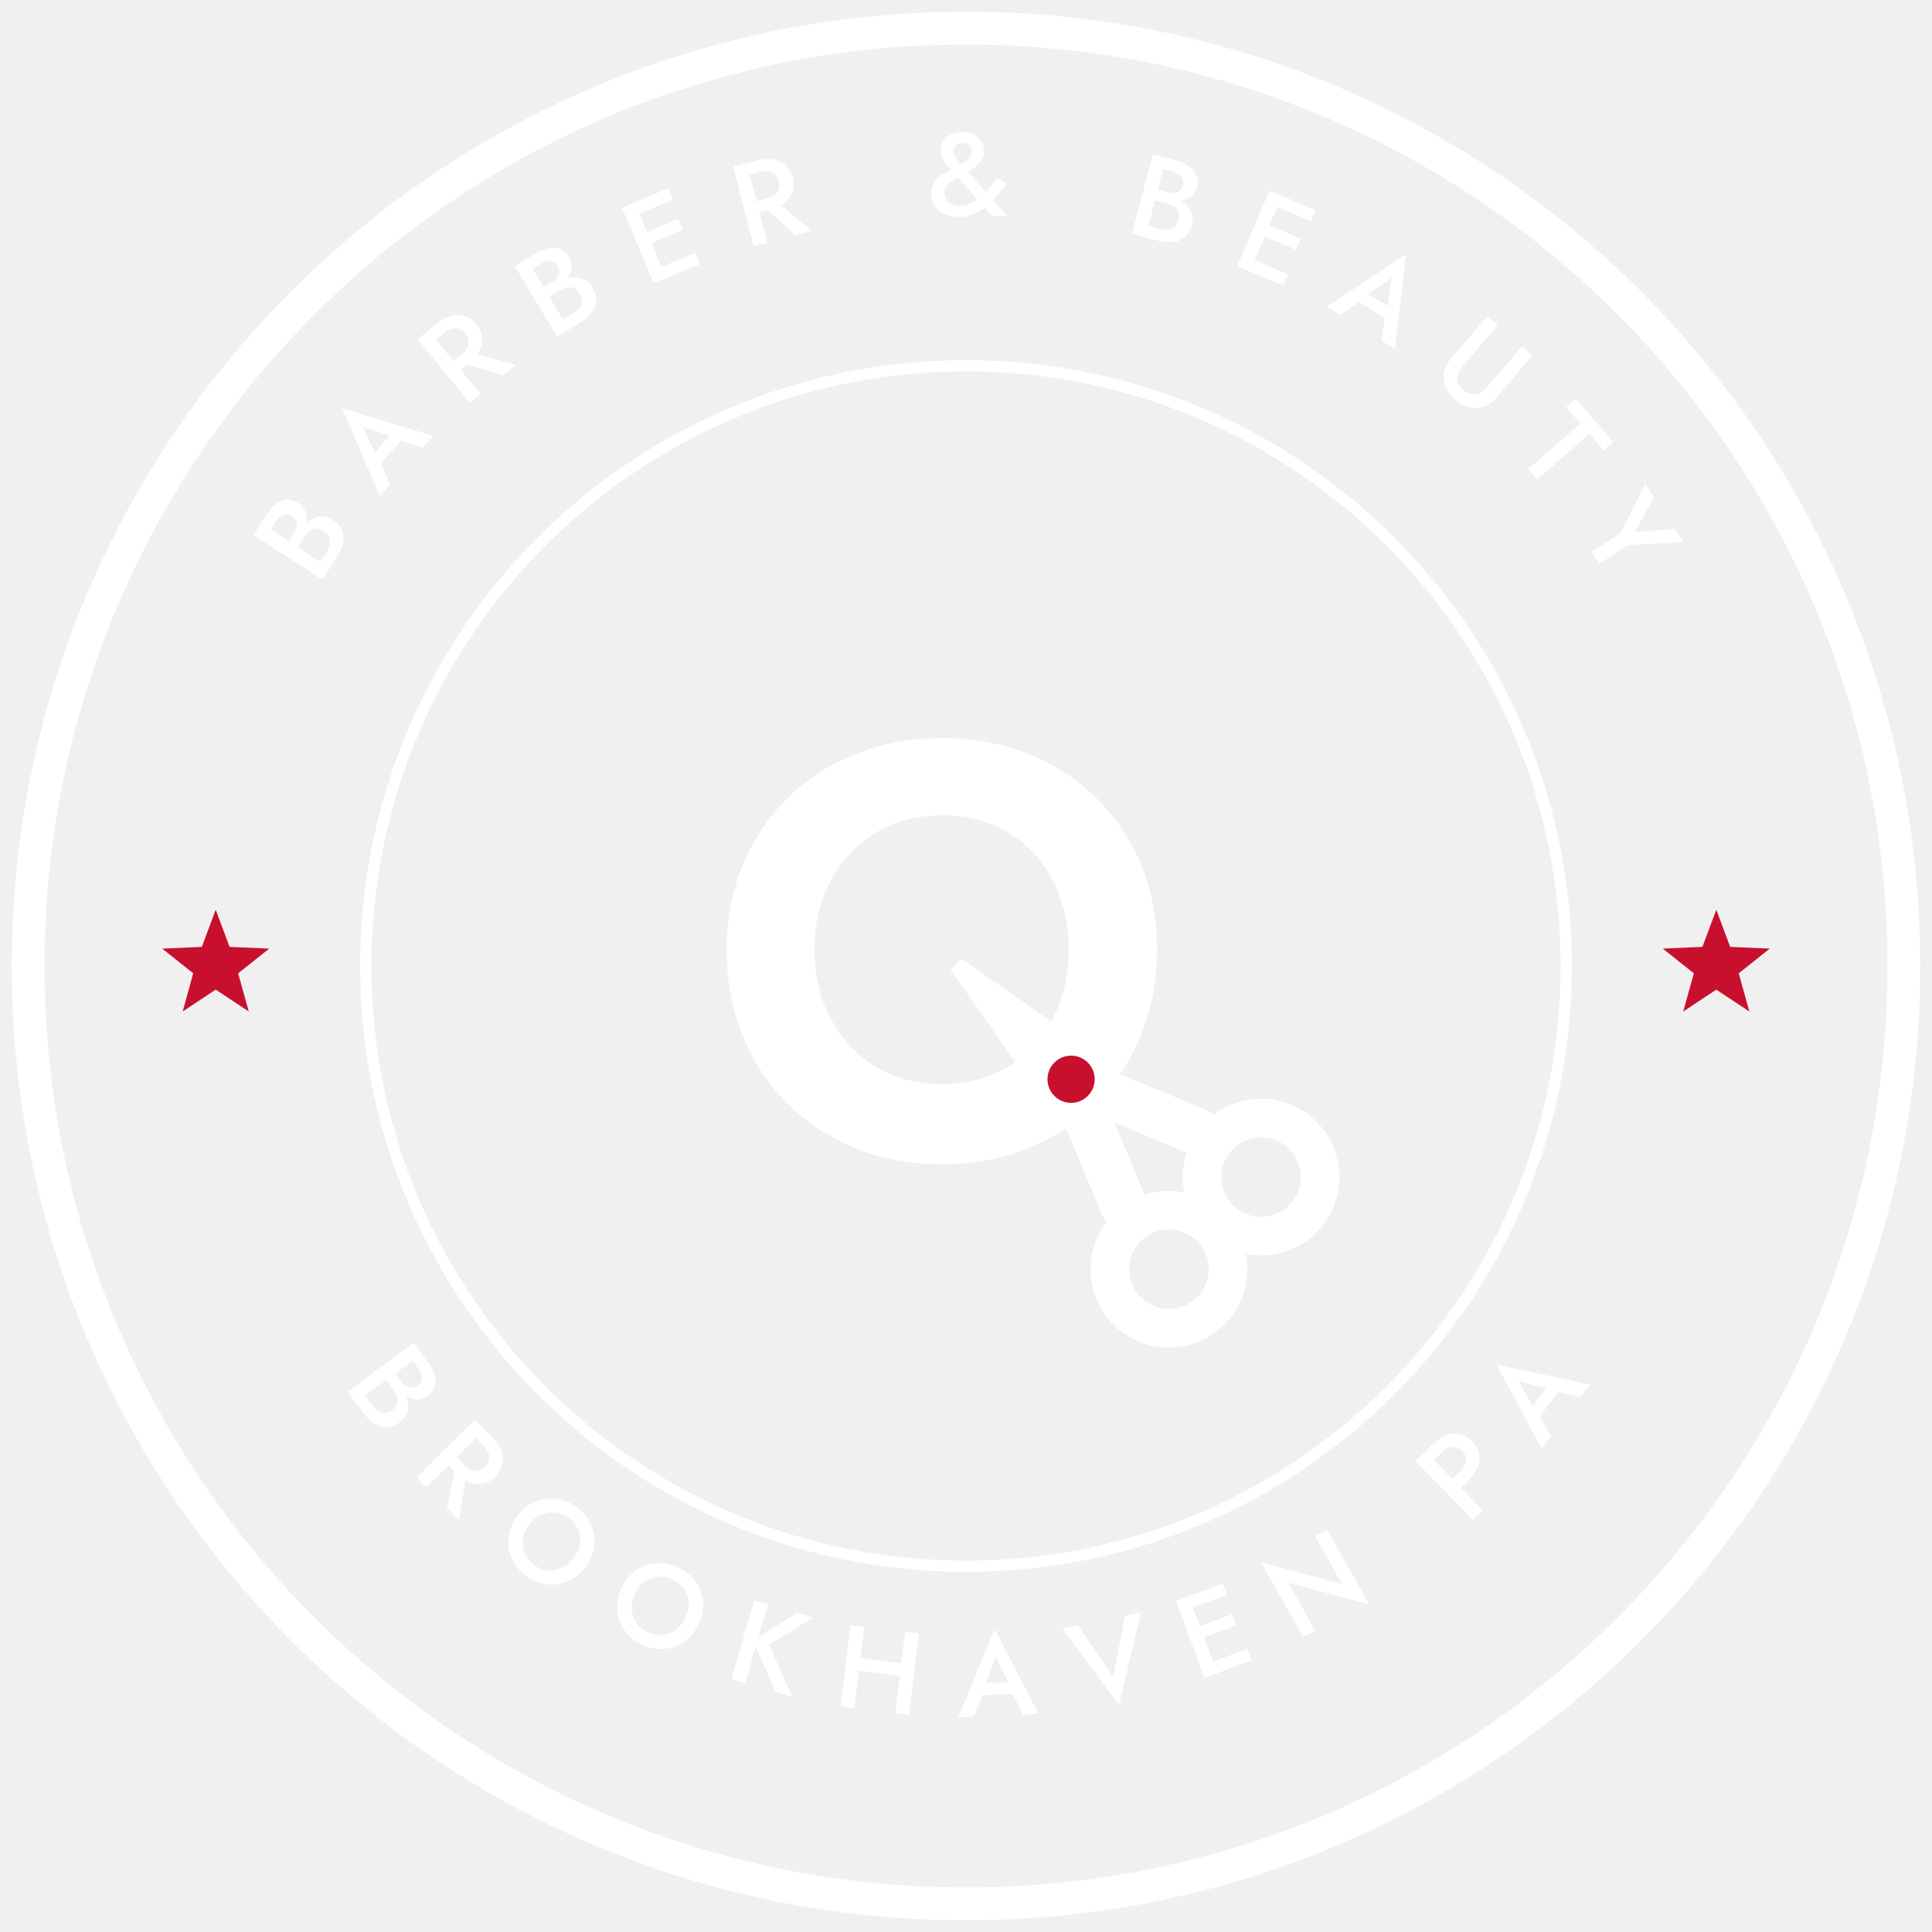
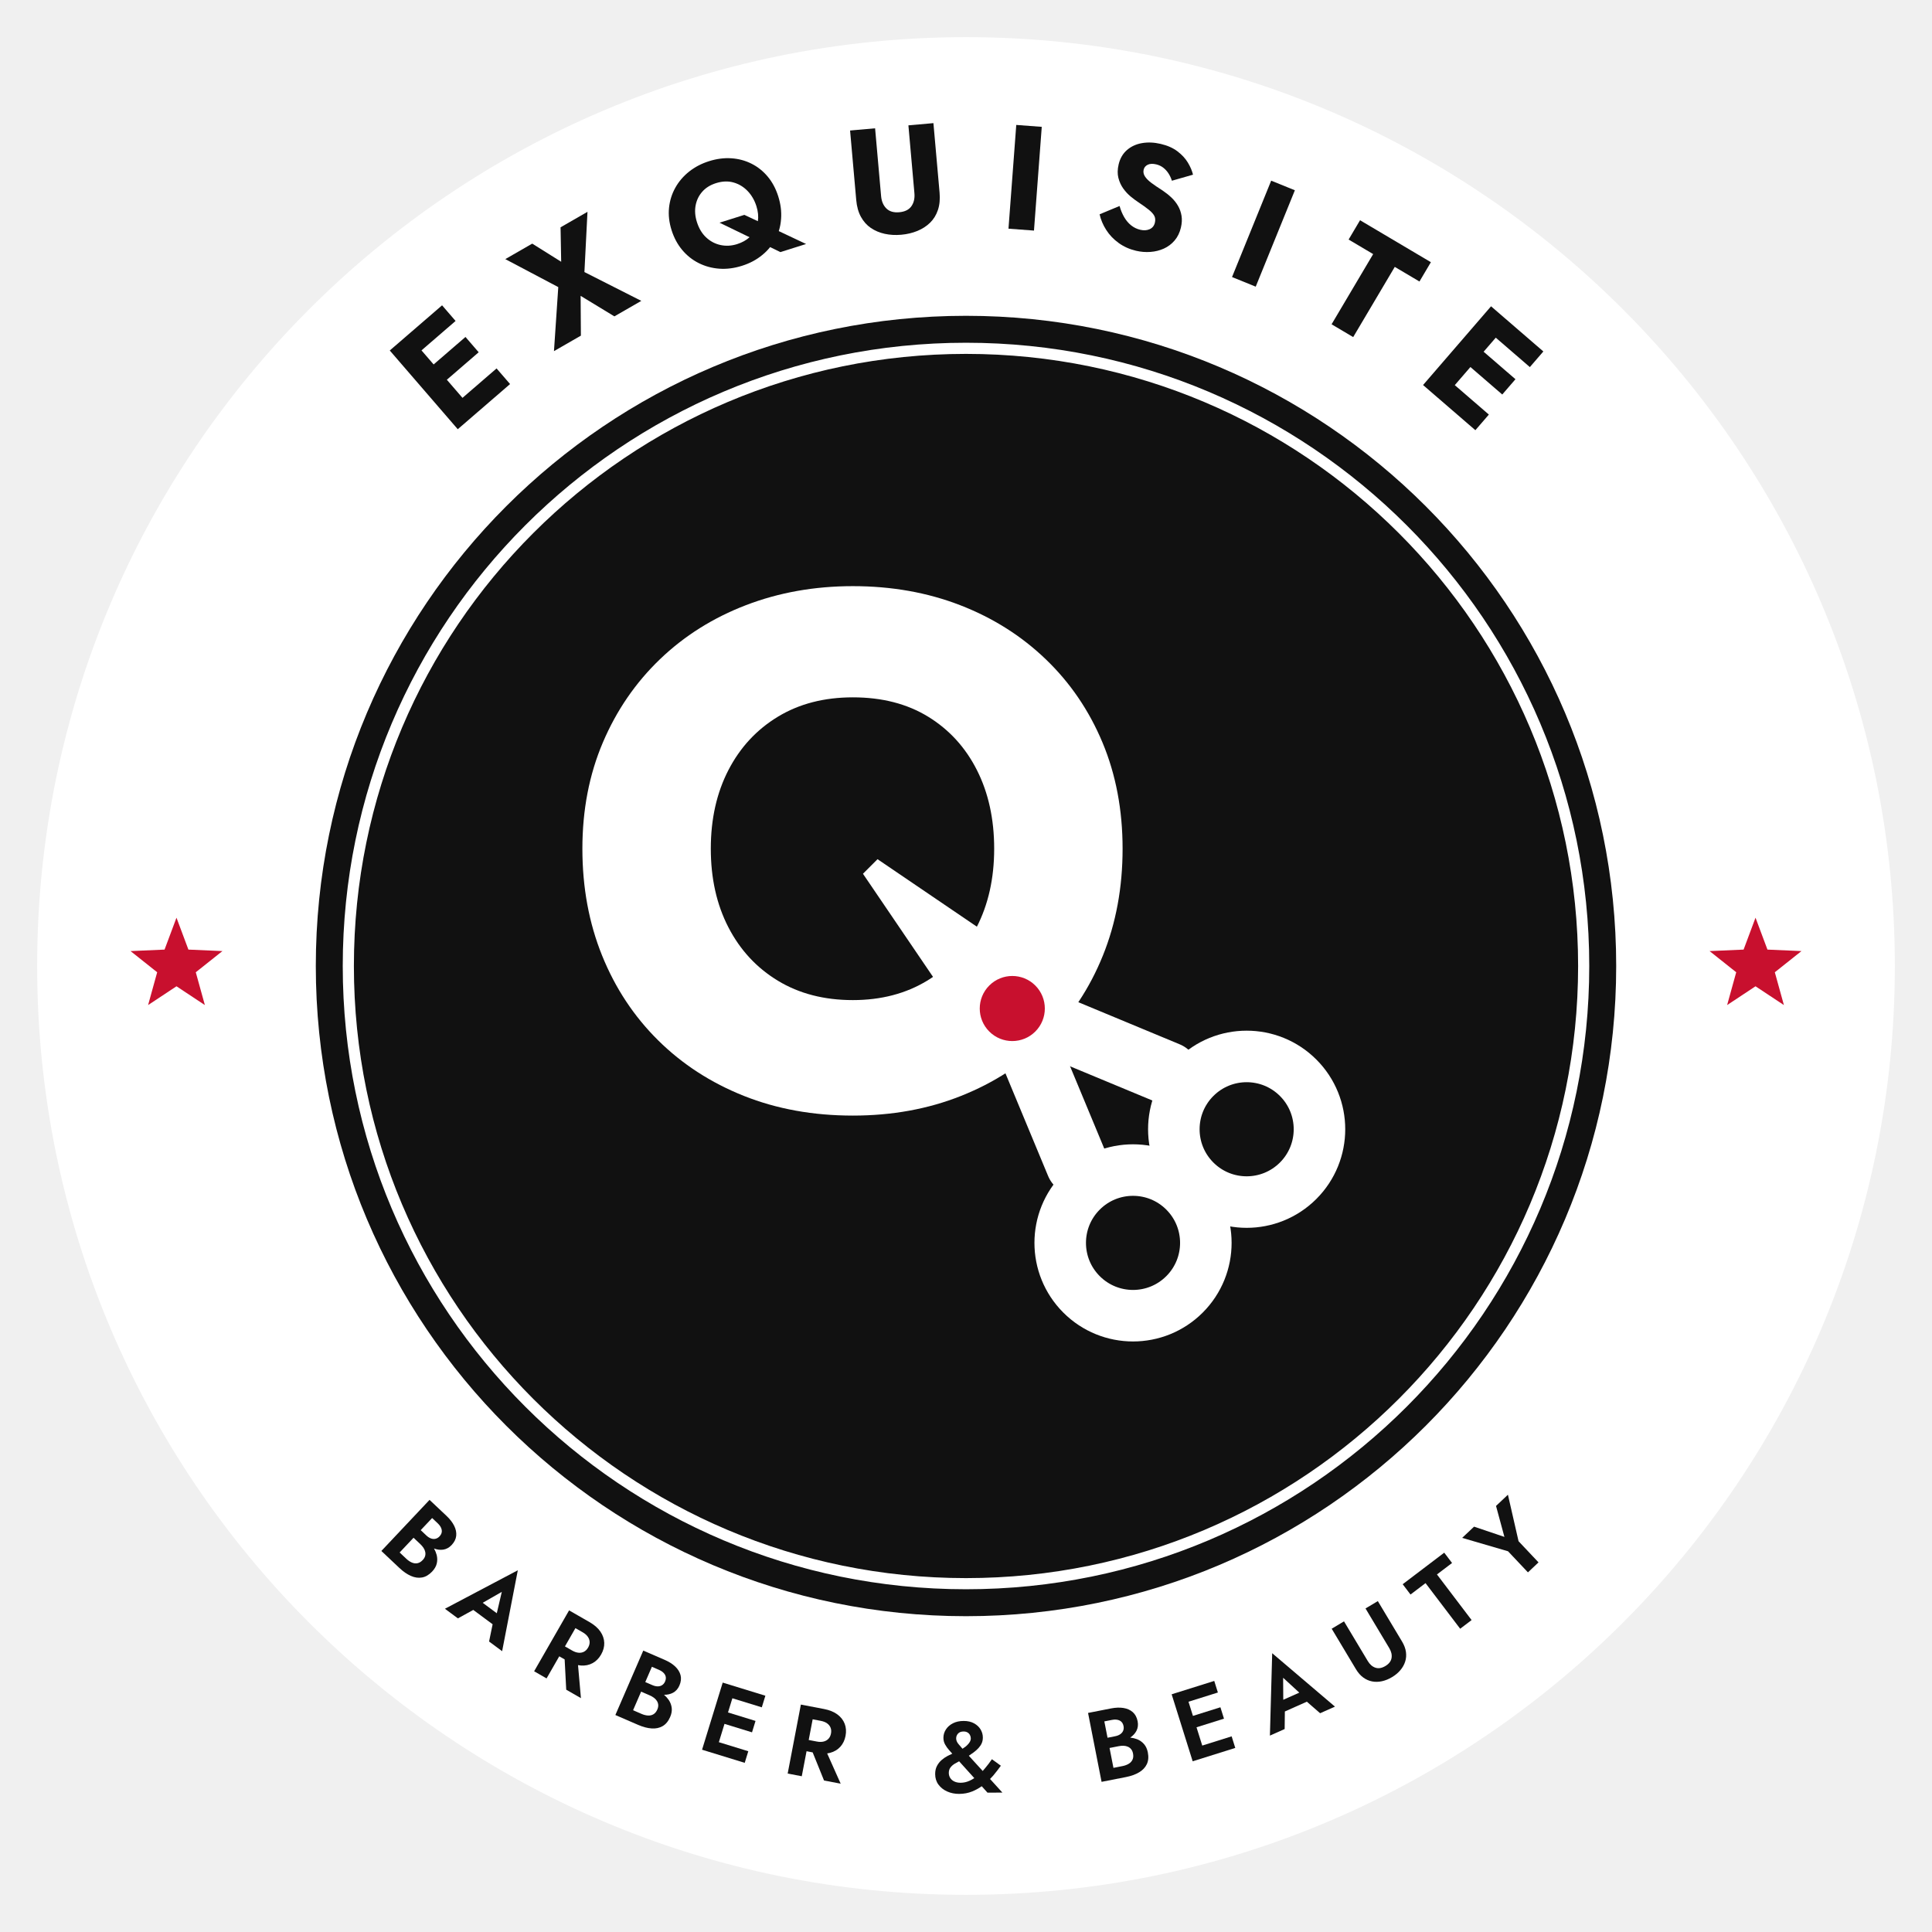
- <svg xmlns="http://www.w3.org/2000/svg" viewBox="-206.0 -206.0 412.0 412.0">
-   <circle r="200" fill="none" stroke="#FFFFFF" stroke-width="7" />
-   <circle r="128.0" fill="none" stroke="#FFFFFF" stroke-width="2.4" />
-   <path transform="translate(-134.24,-87.07) rotate(-57.03) scale(0.025,-0.025)" fill="#FFFFFF" d="M104.5 380Q104.5 380 105.5 380Q155.5 399 184.0 435.5Q212.5 472 212.5 524Q212.5 584 184.0 623.0Q155.5 662 105.5 681.0Q55.5 700 -11.5 700H-222.5V0H0.5Q75.5 0 132.0 21.5Q188.5 43 220.5 88.0Q252.5 133 252.5 202Q252.5 252 232.5 288.0Q212.5 324 177.5 347Q145.5 368 104.5 380ZM-104.5 327H-6.5Q23.5 327 48.5 320.5Q73.5 314 92.5 299.5Q111.5 285 121.5 264.0Q131.5 243 131.5 214Q131.5 175 113.5 149.5Q95.5 124 64.5 111.0Q33.5 98 -6.5 98H-104.5ZM-104.5 419V603H-19.5Q30.5 603 61.0 579.0Q91.5 555 91.5 511Q91.5 482 77.5 461.5Q63.5 441 38.5 430.0Q13.5 419 -19.5 419Z" />
-   <path transform="translate(-119.29,-106.63) rotate(-48.21) scale(0.025,-0.025)" fill="#FFFFFF" d="M129.0 180 209.0 0H343.0L0.0 739L-342.0 0H-209.0L-129.0 180ZM0.0 502 96.0 280H-95.0Z" />
-   <path transform="translate(-101.59,-123.61) rotate(-39.41) scale(0.025,-0.025)" fill="#FFFFFF" d="M-219.5 700V0H-101.5V265H-28.5L147.5 0H290.5L92.5 278Q112.5 284 129.5 292Q185.5 319 217.0 368.0Q248.5 417 248.5 483.0Q248.5 549 217.0 597.5Q185.5 646 129.5 673.0Q73.5 700 -3.5 700ZM-101.5 363V598H-8.5Q32.5 598 62.5 584.0Q92.5 570 109.5 544.0Q126.5 518 126.5 480Q126.5 443 109.5 416.5Q92.5 390 62.5 376.5Q32.5 363 -8.5 363Z" />
-   <path transform="translate(-82.44,-137.12) rotate(-31.02) scale(0.025,-0.025)" fill="#FFFFFF" d="M104.5 380Q104.5 380 105.5 380Q155.5 399 184.0 435.5Q212.5 472 212.5 524Q212.5 584 184.0 623.0Q155.5 662 105.5 681.0Q55.5 700 -11.5 700H-222.5V0H0.5Q75.5 0 132.0 21.5Q188.5 43 220.5 88.0Q252.5 133 252.5 202Q252.5 252 232.5 288.0Q212.5 324 177.5 347Q145.5 368 104.5 380ZM-104.5 327H-6.5Q23.5 327 48.5 320.5Q73.5 314 92.5 299.5Q111.5 285 121.5 264.0Q131.5 243 131.5 214Q131.5 175 113.5 149.5Q95.5 124 64.5 111.0Q33.5 98 -6.5 98H-104.5ZM-104.5 419V603H-19.5Q30.5 603 61.0 579.0Q91.5 555 91.5 511Q91.5 482 77.5 461.5Q63.5 441 38.5 430.0Q13.5 419 -19.5 419Z" />
-   <path transform="translate(-61.81,-147.58) rotate(-22.73) scale(0.025,-0.025)" fill="#FFFFFF" d="M-207.5 700V0H218.5V104H-91.5V324H198.5V426H-91.5V596H218.5V700Z" />
-   <path transform="translate(-39.96,-154.93) rotate(-14.46) scale(0.025,-0.025)" fill="#FFFFFF" d="M-219.5 700V0H-101.5V265H-28.5L147.5 0H290.5L92.5 278Q112.5 284 129.5 292Q185.5 319 217.0 368.0Q248.5 417 248.5 483.0Q248.5 549 217.0 597.5Q185.5 646 129.5 673.0Q73.5 700 -3.5 700ZM-101.5 363V598H-8.5Q32.5 598 62.5 584.0Q92.5 570 109.5 544.0Q126.5 518 126.5 480Q126.5 443 109.5 416.5Q92.5 390 62.5 376.5Q32.5 363 -8.5 363Z" />
-   <path transform="translate(-20.64,-158.66) rotate(-7.41) scale(0.025,-0.025)" fill="#FFFFFF" d="" />
-   <path transform="translate(0.37,-160.00) rotate(0.13) scale(0.025,-0.025)" fill="#FFFFFF" d="M-141.0 392Q-167.0 380 -194.0 365Q-226.0 347 -252.5 322.5Q-279.0 298 -296.0 264.0Q-313.0 230 -313.0 185Q-313.0 125 -280.0 80.5Q-247.0 36 -194.0 12.5Q-141.0 -11 -80.0 -11Q-11.0 -11 48.0 14Q100.0 36 145.0 70L207.0 0H334.0L215.0 133Q233.0 151 250.0 171Q292.0 221 329.0 272L251.0 326Q218.0 278 181.0 235Q167.0 218 153.0 203L2.0 373Q27.0 389 48.0 405Q77.0 427 97.0 450.0Q117.0 473 127.5 498.0Q138.0 523 138.0 552Q138.0 594 117.0 630.5Q96.0 667 55.5 690.5Q15.0 714 -43.0 714Q-100.0 714 -142.5 692.5Q-185.0 671 -208.5 634.0Q-232.0 597 -232.0 551Q-232.0 514 -214.5 483.0Q-197.0 452 -173.0 427Q-156.0 408 -141.0 392ZM-82.0 325 82.0 141Q52.0 119 20.0 104Q-23.0 84 -69.0 84Q-107.0 84 -136.0 98.0Q-165.0 112 -181.5 136.5Q-198.0 161 -198.0 193Q-198.0 228 -180.5 252.5Q-163.0 277 -135.0 295Q-110.0 311 -82.0 325ZM-54.0 436Q-77.0 462 -96.0 485Q-123.0 515 -123.0 547Q-123.0 580 -102.5 601.5Q-82.0 623 -44.0 623Q-19.0 623 -1.5 612.5Q16.0 602 25.5 585.0Q35.0 568 35.0 546Q35.0 515 4.0 482Q-19.0 458 -54.0 436Z" />
-   <path transform="translate(21.39,-158.56) rotate(7.68) scale(0.025,-0.025)" fill="#FFFFFF" d="" />
-   <path transform="translate(40.76,-154.72) rotate(14.76) scale(0.025,-0.025)" fill="#FFFFFF" d="M104.5 380Q104.5 380 105.5 380Q155.5 399 184.0 435.5Q212.5 472 212.5 524Q212.5 584 184.0 623.0Q155.5 662 105.5 681.0Q55.5 700 -11.5 700H-222.5V0H0.5Q75.5 0 132.0 21.5Q188.5 43 220.5 88.0Q252.5 133 252.5 202Q252.5 252 232.5 288.0Q212.5 324 177.5 347Q145.5 368 104.5 380ZM-104.5 327H-6.5Q23.5 327 48.5 320.5Q73.5 314 92.5 299.5Q111.5 285 121.5 264.0Q131.5 243 131.5 214Q131.5 175 113.5 149.5Q95.5 124 64.5 111.0Q33.5 98 -6.5 98H-104.5ZM-104.5 419V603H-19.5Q30.5 603 61.0 579.0Q91.5 555 91.5 511Q91.5 482 77.5 461.5Q63.5 441 38.5 430.0Q13.5 419 -19.5 419Z" />
-   <path transform="translate(62.64,-147.23) rotate(23.05) scale(0.025,-0.025)" fill="#FFFFFF" d="M-207.5 700V0H218.5V104H-91.5V324H198.5V426H-91.5V596H218.5V700Z" />
-   <path transform="translate(84.16,-136.08) rotate(31.74) scale(0.025,-0.025)" fill="#FFFFFF" d="M129.0 180 209.0 0H343.0L0.0 739L-342.0 0H-209.0L-129.0 180ZM0.0 502 96.0 280H-95.0Z" />
-   <path transform="translate(104.56,-121.11) rotate(40.81) scale(0.025,-0.025)" fill="#FFFFFF" d="M-255.0 700V230Q-255.0 172 -236.5 126.5Q-218.0 81 -184.0 49.0Q-150.0 17 -103.0 0.0Q-56.0 -17 0.0 -17Q56.0 -17 103.0 0.0Q150.0 17 184.5 49.0Q219.0 81 237.5 126.5Q256.0 172 256.0 230V700H137.0V235Q137.0 171 102.5 131.0Q68.0 91 0.0 91Q-67.0 91 -102.0 131.0Q-137.0 171 -137.0 235V700Z" />
-   <path transform="translate(120.83,-104.88) rotate(49.04) scale(0.025,-0.025)" fill="#FFFFFF" d="M-244.0 591H-59.0V0H59.0V591H244.0V700H-244.0Z" />
-   <path transform="translate(134.24,-87.07) rotate(57.03) scale(0.025,-0.025)" fill="#FFFFFF" d="M162.5 700 -0.5 401 -162.5 700H-297.5L-59.5 294V0H60.5V295L297.5 700Z" />
-   <path transform="translate(-128.57,95.23) rotate(53.47) scale(0.025,-0.025)" fill="#FFFFFF" d="M104.5 380Q104.5 380 105.5 380Q155.5 399 184.0 435.5Q212.5 472 212.5 524Q212.5 584 184.0 623.0Q155.5 662 105.5 681.0Q55.5 700 -11.5 700H-222.5V0H0.5Q75.5 0 132.0 21.5Q188.5 43 220.5 88.0Q252.5 133 252.5 202Q252.5 252 232.5 288.0Q212.5 324 177.5 347Q145.5 368 104.5 380ZM-104.5 327H-6.5Q23.5 327 48.5 320.5Q73.5 314 92.5 299.5Q111.5 285 121.5 264.0Q131.5 243 131.5 214Q131.5 175 113.5 149.5Q95.5 124 64.5 111.0Q33.5 98 -6.5 98H-104.5ZM-104.5 419V603H-19.5Q30.5 603 61.0 579.0Q91.5 555 91.5 511Q91.5 482 77.5 461.5Q63.5 441 38.5 430.0Q13.5 419 -19.5 419Z" />
-   <path transform="translate(-113.29,112.99) rotate(45.08) scale(0.025,-0.025)" fill="#FFFFFF" d="M-219.5 700V0H-101.5V265H-28.5L147.5 0H290.5L92.5 278Q112.5 284 129.5 292Q185.5 319 217.0 368.0Q248.5 417 248.5 483.0Q248.5 549 217.0 597.5Q185.5 646 129.5 673.0Q73.5 700 -3.5 700ZM-101.5 363V598H-8.5Q32.5 598 62.5 584.0Q92.5 570 109.5 544.0Q126.5 518 126.5 480Q126.5 443 109.5 416.5Q92.5 390 62.5 376.5Q32.5 363 -8.5 363Z" />
-   <path transform="translate(-93.53,129.81) rotate(35.77) scale(0.025,-0.025)" fill="#FFFFFF" d="M-238.5 350Q-238.5 422 -207.5 478.5Q-176.5 535 -123.0 567.0Q-69.5 599 -0.5 599Q70.5 599 124.0 567.0Q177.5 535 207.5 478.5Q237.5 422 237.5 350Q237.5 278 207.0 222.0Q176.5 166 123.0 133.5Q69.5 101 -0.5 101Q-69.5 101 -123.0 133.5Q-176.5 166 -207.5 222.0Q-238.5 278 -238.5 350ZM-363.5 350Q-363.5 272 -336.5 205.0Q-309.5 138 -260.5 89.0Q-211.5 40 -145.0 12.5Q-78.5 -15 -0.5 -15Q79.5 -15 145.5 12.5Q211.5 40 260.5 89.0Q309.5 138 336.5 205.0Q363.5 272 363.5 350Q363.5 429 336.5 495.0Q309.5 561 260.0 609.5Q210.5 658 144.5 685.5Q78.5 713 -0.5 713Q-77.5 713 -144.0 685.5Q-210.5 658 -260.0 609.5Q-309.5 561 -336.5 495.0Q-363.5 429 -363.5 350Z" />
-   <path transform="translate(-68.99,144.36) rotate(25.54) scale(0.025,-0.025)" fill="#FFFFFF" d="M-238.5 350Q-238.5 422 -207.5 478.5Q-176.5 535 -123.0 567.0Q-69.5 599 -0.5 599Q70.5 599 124.0 567.0Q177.5 535 207.5 478.5Q237.5 422 237.5 350Q237.5 278 207.0 222.0Q176.5 166 123.0 133.5Q69.5 101 -0.5 101Q-69.5 101 -123.0 133.5Q-176.5 166 -207.5 222.0Q-238.5 278 -238.5 350ZM-363.5 350Q-363.5 272 -336.5 205.0Q-309.5 138 -260.5 89.0Q-211.5 40 -145.0 12.5Q-78.5 -15 -0.5 -15Q79.5 -15 145.5 12.5Q211.5 40 260.5 89.0Q309.5 138 336.5 205.0Q363.5 272 363.5 350Q363.5 429 336.5 495.0Q309.5 561 260.0 609.5Q210.5 658 144.5 685.5Q78.5 713 -0.5 713Q-77.5 713 -144.0 685.5Q-210.5 658 -260.0 609.5Q-309.5 561 -336.5 495.0Q-363.5 429 -363.5 350Z" />
-   <path transform="translate(-44.46,153.70) rotate(16.13) scale(0.025,-0.025)" fill="#FFFFFF" d="M-231.5 700V0H-110.5V327L161.5 0H307.5L-3.5 372L292.5 700H149.5L-110.5 408V700Z" />
-   <path transform="translate(-19.46,158.81) rotate(6.99) scale(0.025,-0.025)" fill="#FFFFFF" d="M176.0 700V430H-176.0V700H-294.0V0H-176.0V321H176.0V0H294.0V700Z" />
-   <path transform="translate(6.91,159.85) rotate(-2.48) scale(0.025,-0.025)" fill="#FFFFFF" d="M129.0 180 209.0 0H343.0L0.0 739L-342.0 0H-209.0L-129.0 180ZM0.0 502 96.0 280H-95.0Z" />
-   <path transform="translate(32.44,156.68) rotate(-11.70) scale(0.025,-0.025)" fill="#FFFFFF" d="M0.0 208 -206.0 700H-342.0L0.0 -39L343.0 700H206.0Z" />
-   <path transform="translate(55.73,149.98) rotate(-20.38) scale(0.025,-0.025)" fill="#FFFFFF" d="M-207.5 700V0H218.5V104H-91.5V324H198.5V426H-91.5V596H218.5V700Z" />
-   <path transform="translate(78.76,139.27) rotate(-29.49) scale(0.025,-0.025)" fill="#FFFFFF" d="M197.5 700V230L-313.5 735V0H-197.5V470L313.5 -35V700Z" />
-   <path transform="translate(97.14,127.14) rotate(-37.38) scale(0.025,-0.025)" fill="#FFFFFF" d="" />
-   <path transform="translate(111.86,114.40) rotate(-44.35) scale(0.025,-0.025)" fill="#FFFFFF" d="M-211.0 700V0H-93.0V265H0.0Q77.0 265 133.0 291.5Q189.0 318 220.5 367.0Q252.0 416 252.0 483.0Q252.0 550 220.5 598.5Q189.0 647 133.0 673.5Q77.0 700 0.0 700ZM-93.0 369V596H0.0Q61.0 596 98.0 567.5Q135.0 539 135.0 483.0Q135.0 427 98.0 398.0Q61.0 369 0.0 369Z" />
-   <path transform="translate(127.91,96.12) rotate(-53.07) scale(0.025,-0.025)" fill="#FFFFFF" d="M129.0 180 209.0 0H343.0L0.0 739L-342.0 0H-209.0L-129.0 180ZM0.0 502 96.0 280H-95.0Z" />
-   <polygon points="-160.00,-12.00 -157.04,-4.08 -148.59,-3.71 -155.21,1.56 -152.95,9.71 -160.00,5.04 -167.05,9.71 -164.79,1.56 -171.41,-3.71 -162.96,-4.08" fill="#C8102E" />
-   <polygon points="160.00,-12.00 162.96,-4.08 171.41,-3.71 164.79,1.56 167.05,9.71 160.00,5.04 152.95,9.71 155.21,1.56 148.59,-3.71 157.04,-4.08" fill="#C8102E" />
-   <g transform="translate(-55.49,39.93) scale(1)">
-     <path transform="translate(0.00,0.00) scale(0.124,-0.124)" fill="#FFFFFF" d="M187.0 350Q187.0 417 215.0 469.0Q243.0 521 292.0 551.0Q341.0 581 406.0 581Q472.0 581 521.0 551.0Q570.0 521 597.0 469.0Q624.0 417 624.0 350Q624.0 283 596.5 231.0Q569.0 179 520.0 149.0Q471.0 119 406.0 119Q341.0 119 292.0 149.0Q243.0 179 215.0 231.0Q187.0 283 187.0 350ZM36.0 350Q36.0 271 63.0 203.5Q90.0 136 140.0 86.0Q190.0 36 257.5 8.5Q325.0 -19 406.0 -19Q487.0 -19 554.5 8.5Q622.0 36 671.5 86.0Q721.0 136 748.5 203.5Q776.0 271 776.0 350Q776.0 430 748.5 496.5Q721.0 563 670.5 612.0Q620.0 661 553.0 687.5Q486.0 714 406.0 714Q327.0 714 259.5 687.5Q192.0 661 142.0 612.0Q92.0 563 64.0 496.5Q36.0 430 36.0 350Z" />
-     <g transform="translate(77.90,-15.78) scale(1)">
+ <svg xmlns="http://www.w3.org/2000/svg" viewBox="-520.0 -520.0 1040.0 1040.0">
+   <circle r="500" fill="#FFFFFF" />
+   <circle r="350.0" fill="#111111" />
+   <circle r="332.5" fill="none" stroke="#FFFFFF" stroke-width="6.0" />
+   <path transform="translate(-259.81,-300.84) rotate(-40.81) scale(0.08,-0.08)" fill="#111111" d="M-227.5 700V0H237.5V139H-65.5V300H217.5V436H-65.5V561H237.5V700Z" />
+   <path transform="translate(-198.29,-344.51) rotate(-29.92) scale(0.08,-0.08)" fill="#111111" d="M115.0 700 3.0 497 -105.0 700H-314.0L-99.0 359L-339.0 0H-130.0L2.0 233L130.0 0H339.0L104.0 359L324.0 700Z" />
+   <path transform="translate(-119.75,-379.03) rotate(-17.53) scale(0.08,-0.08)" fill="#111111" d="M-397.5 350Q-397.5 269 -369.5 201.0Q-341.5 133 -290.0 83.0Q-238.5 33 -169.5 5.5Q-100.5 -22 -17.5 -22Q64.5 -22 133.5 6Q169.5 20 200.5 41L256.5 -12H437.5L288.5 126Q312.5 160 328.5 201Q355.5 269 355.5 350.0Q355.5 431 328.0 498.0Q300.5 565 250.0 614.0Q199.5 663 131.5 689.5Q63.5 716 -17.5 716Q-97.5 716 -166.5 689.5Q-235.5 663 -287.5 614.0Q-339.5 565 -368.5 498.0Q-397.5 431 -397.5 350ZM-218.5 350Q-218.5 412 -193.0 459.5Q-167.5 507 -122.5 534.0Q-77.5 561 -17.5 561Q49.5 561 97.0 529.5Q144.5 498 170.0 446.0Q195.5 394 195.5 331Q195.5 275 174.5 232L100.5 300H-74.5L88.5 146Q47.5 127 -5.5 127Q-64.5 127 -113.0 154.5Q-161.5 182 -190.0 232.0Q-218.5 282 -218.5 350Z" />
+   <path transform="translate(-35.03,-395.95) rotate(-5.06) scale(0.08,-0.08)" fill="#111111" d="M-281.5 700V230Q-281.5 164 -260.0 115.0Q-238.5 66 -200.0 34.5Q-161.5 3 -110.5 -13.0Q-59.5 -29 -0.5 -29Q58.5 -29 110.0 -13.0Q161.5 3 200.0 34.5Q238.5 66 260.0 115.0Q281.5 164 281.5 230V700H112.5V242Q112.5 189 84.5 156.0Q56.5 123 -0.5 123Q-56.5 123 -84.5 156.0Q-112.5 189 -112.5 242V700Z" />
+   <path transform="translate(29.73,-396.39) rotate(4.29) scale(0.08,-0.08)" fill="#111111" d="M-86.0 700V0H86.0V700Z" />
+   <path transform="translate(90.75,-387.00) rotate(13.20) scale(0.08,-0.08)" fill="#111111" d="M-161.5 246 -279.5 161Q-255.5 111 -212.5 69.0Q-169.5 27 -111.0 2.5Q-52.5 -22 15.5 -22Q64.5 -22 111.0 -7.5Q157.5 7 194.0 35.0Q230.5 63 252.0 104.5Q273.5 146 273.5 199Q273.5 243 259.5 277.0Q245.5 311 221.0 337.0Q196.5 363 164.5 381.5Q132.5 400 95.5 414Q46.5 431 12.0 446.0Q-22.5 461 -41.0 479.0Q-59.5 497 -59.5 521Q-59.5 544 -40.5 559.5Q-21.5 575 14.5 575Q41.5 575 65.0 564.5Q88.5 554 108.0 535.5Q127.5 517 142.5 492L271.5 564Q253.5 600 219.5 635.0Q185.5 670 134.0 693.0Q82.5 716 12.5 716Q-55.5 716 -111.0 692.5Q-166.5 669 -199.0 624.0Q-231.5 579 -231.5 517Q-231.5 465 -212.5 428.5Q-193.5 392 -164.5 366.5Q-135.5 341 -103.0 325.0Q-70.5 309 -45.5 300Q5.5 281 36.5 266.0Q67.5 251 81.5 234.5Q95.5 218 95.5 191Q95.5 159 71.5 140.5Q47.5 122 10.5 122Q-24.5 122 -56.0 137.0Q-87.5 152 -114.0 180.0Q-140.5 208 -161.5 246Z" />
+   <path transform="translate(149.58,-368.28) rotate(22.11) scale(0.08,-0.08)" fill="#111111" d="M-86.0 700V0H86.0V700Z" />
+   <path transform="translate(202.61,-341.99) rotate(30.64) scale(0.08,-0.08)" fill="#111111" d="M-276.5 549H-84.5V0H84.5V549H277.5V700H-276.5Z" />
+   <path transform="translate(259.81,-300.84) rotate(40.81) scale(0.08,-0.08)" fill="#111111" d="M-227.5 700V0H237.5V139H-65.5V300H217.5V436H-65.5V561H237.5V700Z" />
+   <path transform="translate(-305.30,323.76) rotate(43.32) scale(0.054,-0.054)" fill="#111111" d="M125.5 378Q171.5 397 199.5 432Q229.5 470 229.5 523Q229.5 583 199.5 622.0Q169.5 661 116.5 680.5Q63.5 700 -6.5 700H-239.5V0H8.5Q86.5 0 145.5 21.0Q204.5 42 237.0 86.0Q269.5 130 269.5 199Q269.5 251 248.0 288.0Q226.5 325 189.5 349Q160.5 367 125.5 378ZM-96.5 316H-4.5Q22.5 316 45.5 310.5Q68.5 305 86.0 292.5Q103.5 280 113.0 261.5Q122.5 243 122.5 217Q122.5 181 106.0 158.0Q89.5 135 60.5 124.5Q31.5 114 -4.5 114H-96.5ZM-96.5 420V586H-19.5Q27.5 586 55.0 565.0Q82.5 544 82.5 504Q82.5 478 70.0 459.0Q57.5 440 34.5 430.0Q11.5 420 -19.5 420Z" />
+   <path transform="translate(-265.12,357.40) rotate(36.57) scale(0.054,-0.054)" fill="#111111" d="M119.5 159 193.5 0H355.5L0.5 741L-354.5 0H-193.5L-120.5 159ZM0.5 473 87.5 272H-87.5Z" />
+   <path transform="translate(-221.52,385.94) rotate(29.86) scale(0.054,-0.054)" fill="#111111" d="M-234.0 700V0H-91.0V254H-29.0L135.0 0H304.0L115.0 271Q129.0 276 142.0 282Q200.0 310 231.0 360.5Q262.0 411 262.0 477Q262.0 544 231.0 594.0Q200.0 644 142.0 672.0Q84.0 700 1.0 700ZM-91.0 368V578H-8.0Q30.0 578 57.5 565.5Q85.0 553 100.0 529.5Q115.0 506 115.0 473.0Q115.0 440 100.0 416.5Q85.0 393 57.5 380.5Q30.0 368 -8.0 368Z" />
+   <path transform="translate(-176.88,408.34) rotate(23.42) scale(0.054,-0.054)" fill="#111111" d="M125.5 378Q171.5 397 199.5 432Q229.5 470 229.5 523Q229.5 583 199.5 622.0Q169.5 661 116.5 680.5Q63.5 700 -6.5 700H-239.5V0H8.5Q86.5 0 145.5 21.0Q204.5 42 237.0 86.0Q269.5 130 269.5 199Q269.5 251 248.0 288.0Q226.5 325 189.5 349Q160.5 367 125.5 378ZM-96.5 316H-4.5Q22.5 316 45.5 310.5Q68.5 305 86.0 292.5Q103.5 280 113.0 261.5Q122.5 243 122.5 217Q122.5 181 106.0 158.0Q89.5 135 60.5 124.5Q31.5 114 -4.5 114H-96.5ZM-96.5 420V586H-19.5Q27.5 586 55.0 565.0Q82.5 544 82.5 504Q82.5 478 70.0 459.0Q57.5 440 34.5 430.0Q11.5 420 -19.5 420Z" />
+   <path transform="translate(-130.88,425.32) rotate(17.10) scale(0.054,-0.054)" fill="#111111" d="M-217.0 700V0H228.0V121H-79.0V312H208.0V431H-79.0V579H228.0V700Z" />
+   <path transform="translate(-83.58,437.08) rotate(10.83) scale(0.054,-0.054)" fill="#111111" d="M-234.0 700V0H-91.0V254H-29.0L135.0 0H304.0L115.0 271Q129.0 276 142.0 282Q200.0 310 231.0 360.5Q262.0 411 262.0 477Q262.0 544 231.0 594.0Q200.0 644 142.0 672.0Q84.0 700 1.0 700ZM-91.0 368V578H-8.0Q30.0 578 57.5 565.5Q85.0 553 100.0 529.5Q115.0 506 115.0 473.0Q115.0 440 100.0 416.5Q85.0 393 57.5 380.5Q30.0 368 -8.0 368Z" />
+   <path transform="translate(-42.97,442.92) rotate(5.54) scale(0.054,-0.054)" fill="#111111" d="" />
+   <path transform="translate(0.92,445.00) rotate(-0.12) scale(0.054,-0.054)" fill="#111111" d="M-153.0 389Q-175.0 379 -199.0 367Q-232.0 350 -260.0 325.5Q-288.0 301 -306.0 267.0Q-324.0 233 -324.0 186Q-324.0 125 -291.0 80.5Q-258.0 36 -204.0 12.0Q-150.0 -12 -86.0 -12Q-14.0 -12 47.0 13Q96.0 33 140.0 64L197.0 0H346.0L223.0 136Q239.0 152 254.0 169Q296.0 219 331.0 268L242.0 333Q210.0 286 174.0 244Q162.0 229 150.0 216L12.0 368Q37.0 385 58.0 400Q88.0 422 109.0 445.0Q130.0 468 141.0 493.0Q152.0 518 152.0 550Q152.0 592 130.0 629.5Q108.0 667 65.0 691.0Q22.0 715 -39.0 715Q-101.0 715 -146.0 692.0Q-191.0 669 -216.0 630.5Q-241.0 592 -241.0 547Q-241.0 511 -224.5 481.0Q-208.0 451 -185.0 425Q-169.0 406 -153.0 389ZM-85.0 313 66.0 145Q42.0 129 17.0 118Q-26.0 99 -70.0 99Q-106.0 99 -132.5 111.5Q-159.0 124 -173.5 146.5Q-188.0 169 -188.0 197Q-188.0 230 -171.0 252.0Q-154.0 274 -127.0 290Q-107.0 302 -85.0 313ZM-51.0 438Q-71.0 461 -87.0 480Q-114.0 510 -114.0 541Q-114.0 569 -95.0 589.5Q-76.0 610 -40.0 610Q-17.0 610 -1.0 600.5Q15.0 591 23.5 575.0Q32.0 559 32.0 540Q32.0 511 2.0 480Q-18.0 458 -51.0 438Z" />
+   <path transform="translate(44.80,442.74) rotate(-5.78) scale(0.054,-0.054)" fill="#111111" d="" />
+   <path transform="translate(85.67,436.68) rotate(-11.10) scale(0.054,-0.054)" fill="#111111" d="M125.5 378Q171.5 397 199.5 432Q229.5 470 229.5 523Q229.5 583 199.5 622.0Q169.5 661 116.5 680.5Q63.5 700 -6.5 700H-239.5V0H8.5Q86.5 0 145.5 21.0Q204.5 42 237.0 86.0Q269.5 130 269.5 199Q269.5 251 248.0 288.0Q226.5 325 189.5 349Q160.5 367 125.5 378ZM-96.5 316H-4.5Q22.5 316 45.5 310.5Q68.5 305 86.0 292.5Q103.5 280 113.0 261.5Q122.5 243 122.5 217Q122.5 181 106.0 158.0Q89.5 135 60.5 124.5Q31.5 114 -4.5 114H-96.5ZM-96.5 420V586H-19.5Q27.5 586 55.0 565.0Q82.5 544 82.5 504Q82.5 478 70.0 459.0Q57.5 440 34.5 430.0Q11.5 420 -19.5 420Z" />
+   <path transform="translate(133.20,424.60) rotate(-17.42) scale(0.054,-0.054)" fill="#111111" d="M-217.0 700V0H228.0V121H-79.0V312H208.0V431H-79.0V579H228.0V700Z" />
+   <path transform="translate(181.08,406.49) rotate(-24.01) scale(0.054,-0.054)" fill="#111111" d="M119.5 159 193.5 0H355.5L0.5 741L-354.5 0H-193.5L-120.5 159ZM0.5 473 87.5 272H-87.5Z" />
+   <path transform="translate(228.67,381.75) rotate(-30.92) scale(0.054,-0.054)" fill="#111111" d="M-267.5 700V230Q-267.5 168 -247.5 121.0Q-227.5 74 -191.5 42.0Q-155.5 10 -106.5 -6.5Q-57.5 -23 0.5 -23Q57.5 -23 106.5 -6.5Q155.5 10 192.0 42.0Q228.5 74 248.5 121.0Q268.5 168 268.5 230V700H125.5V239Q125.5 179 94.0 142.5Q62.5 106 0.5 106Q-61.5 106 -93.0 142.5Q-124.5 179 -124.5 239V700Z" />
+   <path transform="translate(269.09,354.42) rotate(-37.21) scale(0.054,-0.054)" fill="#111111" d="M-259.5 571H-71.5V0H71.5V571H260.5V700H-259.5Z" />
+   <path transform="translate(305.34,323.72) rotate(-43.33) scale(0.054,-0.054)" fill="#111111" d="M150.5 700 -0.5 418 -150.5 700H-313.5L-72.5 289V0H72.5V290L313.5 700Z" />
+   <polygon points="-425.00,-26.00 -418.58,-8.83 -400.27,-8.03 -414.61,3.37 -409.72,21.03 -425.00,10.92 -440.28,21.03 -435.39,3.37 -449.73,-8.03 -431.42,-8.83" fill="#C8102E" />
+   <polygon points="425.00,-26.00 431.42,-8.83 449.73,-8.03 435.39,3.37 440.28,21.03 425.00,10.92 409.72,21.03 414.61,3.37 400.27,-8.03 418.58,-8.83" fill="#C8102E" />
+   <g transform="translate(-219.63,72.03) scale(1.9309)">
+     <path transform="translate(0.00,0.00) scale(0.2,-0.2)" fill="#FFFFFF" d="M213.0 350Q213.0 412 237.5 459.5Q262.0 507 306.5 534.0Q351.0 561 411.0 561Q472.0 561 516.0 534.0Q560.0 507 584.0 459.5Q608.0 412 608.0 350Q608.0 288 583.5 240.5Q559.0 193 514.5 166.0Q470.0 139 411.0 139Q351.0 139 306.5 166.0Q262.0 193 237.5 240.5Q213.0 288 213.0 350ZM34.0 350Q34.0 269 61.5 201.0Q89.0 133 139.5 83.0Q190.0 33 259.0 5.5Q328.0 -22 411.0 -22Q493.0 -22 562.0 5.5Q631.0 33 681.5 83.0Q732.0 133 759.5 201.0Q787.0 269 787.0 350Q787.0 431 759.0 498.0Q731.0 565 680.0 614.0Q629.0 663 560.5 689.5Q492.0 716 411.0 716Q331.0 716 262.0 689.5Q193.0 663 142.0 614.0Q91.0 565 62.5 498.0Q34.0 431 34.0 350Z" />
+     <g transform="translate(126.65,-25.45) scale(1)">
      <g transform="rotate(-45)">
-         <path d="M-8.246 2.604 L-1.649 -34.72 L1.649 -34.72 L8.246 2.604 Z" fill="#FFFFFF" />
-         <path d="M0 0 L-11.11 26.908" stroke="#FFFFFF" stroke-width="9.982" stroke-linecap="round" fill="none" />
-         <circle cx="-13.888" cy="43.4" r="12.586" fill="none" stroke="#FFFFFF" stroke-width="8.246" />
-         <path d="M0 0 L11.11 26.908" stroke="#FFFFFF" stroke-width="9.982" stroke-linecap="round" fill="none" />
-         <circle cx="13.888" cy="43.4" r="12.586" fill="none" stroke="#FFFFFF" stroke-width="8.246" />
-         <circle cx="0" cy="0" r="5.034" fill="#C8102E" />
+         <path d="M-14.364 4.2 L-2.873 -56.0 L2.873 -56.0 L14.364 4.2 Z" fill="#FFFFFF" />
+         <path d="M0 0 L-17.92 43.4" stroke="#FFFFFF" stroke-width="17.388" stroke-linecap="round" fill="none" />
+         <circle cx="-22.4" cy="70.0" r="20.3" fill="none" stroke="#FFFFFF" stroke-width="14.364" />
+         <path d="M0 0 L17.92 43.4" stroke="#FFFFFF" stroke-width="17.388" stroke-linecap="round" fill="none" />
+         <circle cx="22.4" cy="70.0" r="20.3" fill="none" stroke="#FFFFFF" stroke-width="14.364" />
+         <circle r="9.072" fill="#C8102E" />
      </g>
    </g>
  </g>
</svg>
